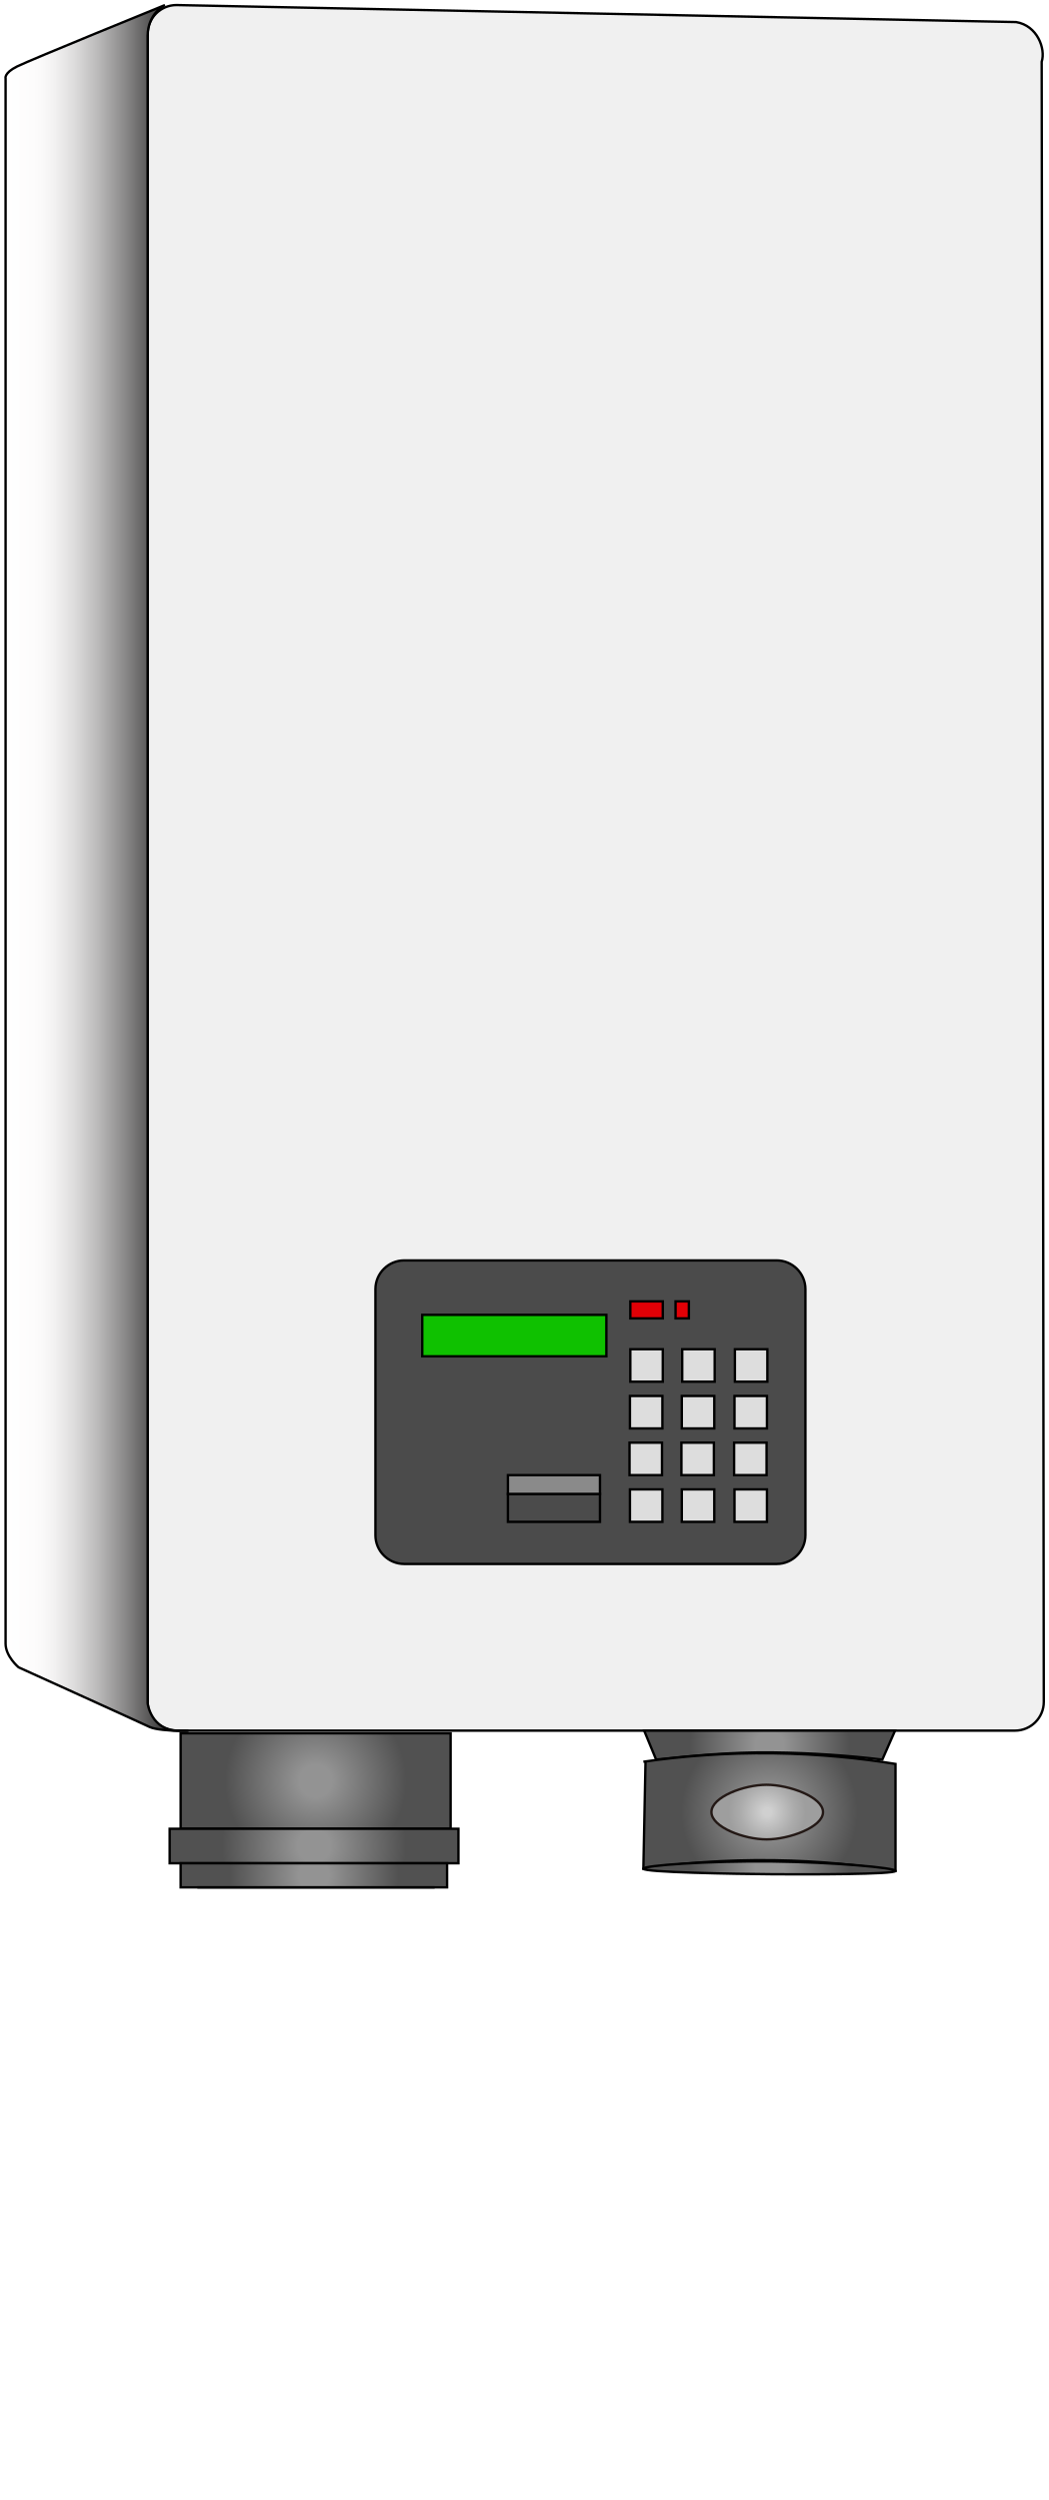
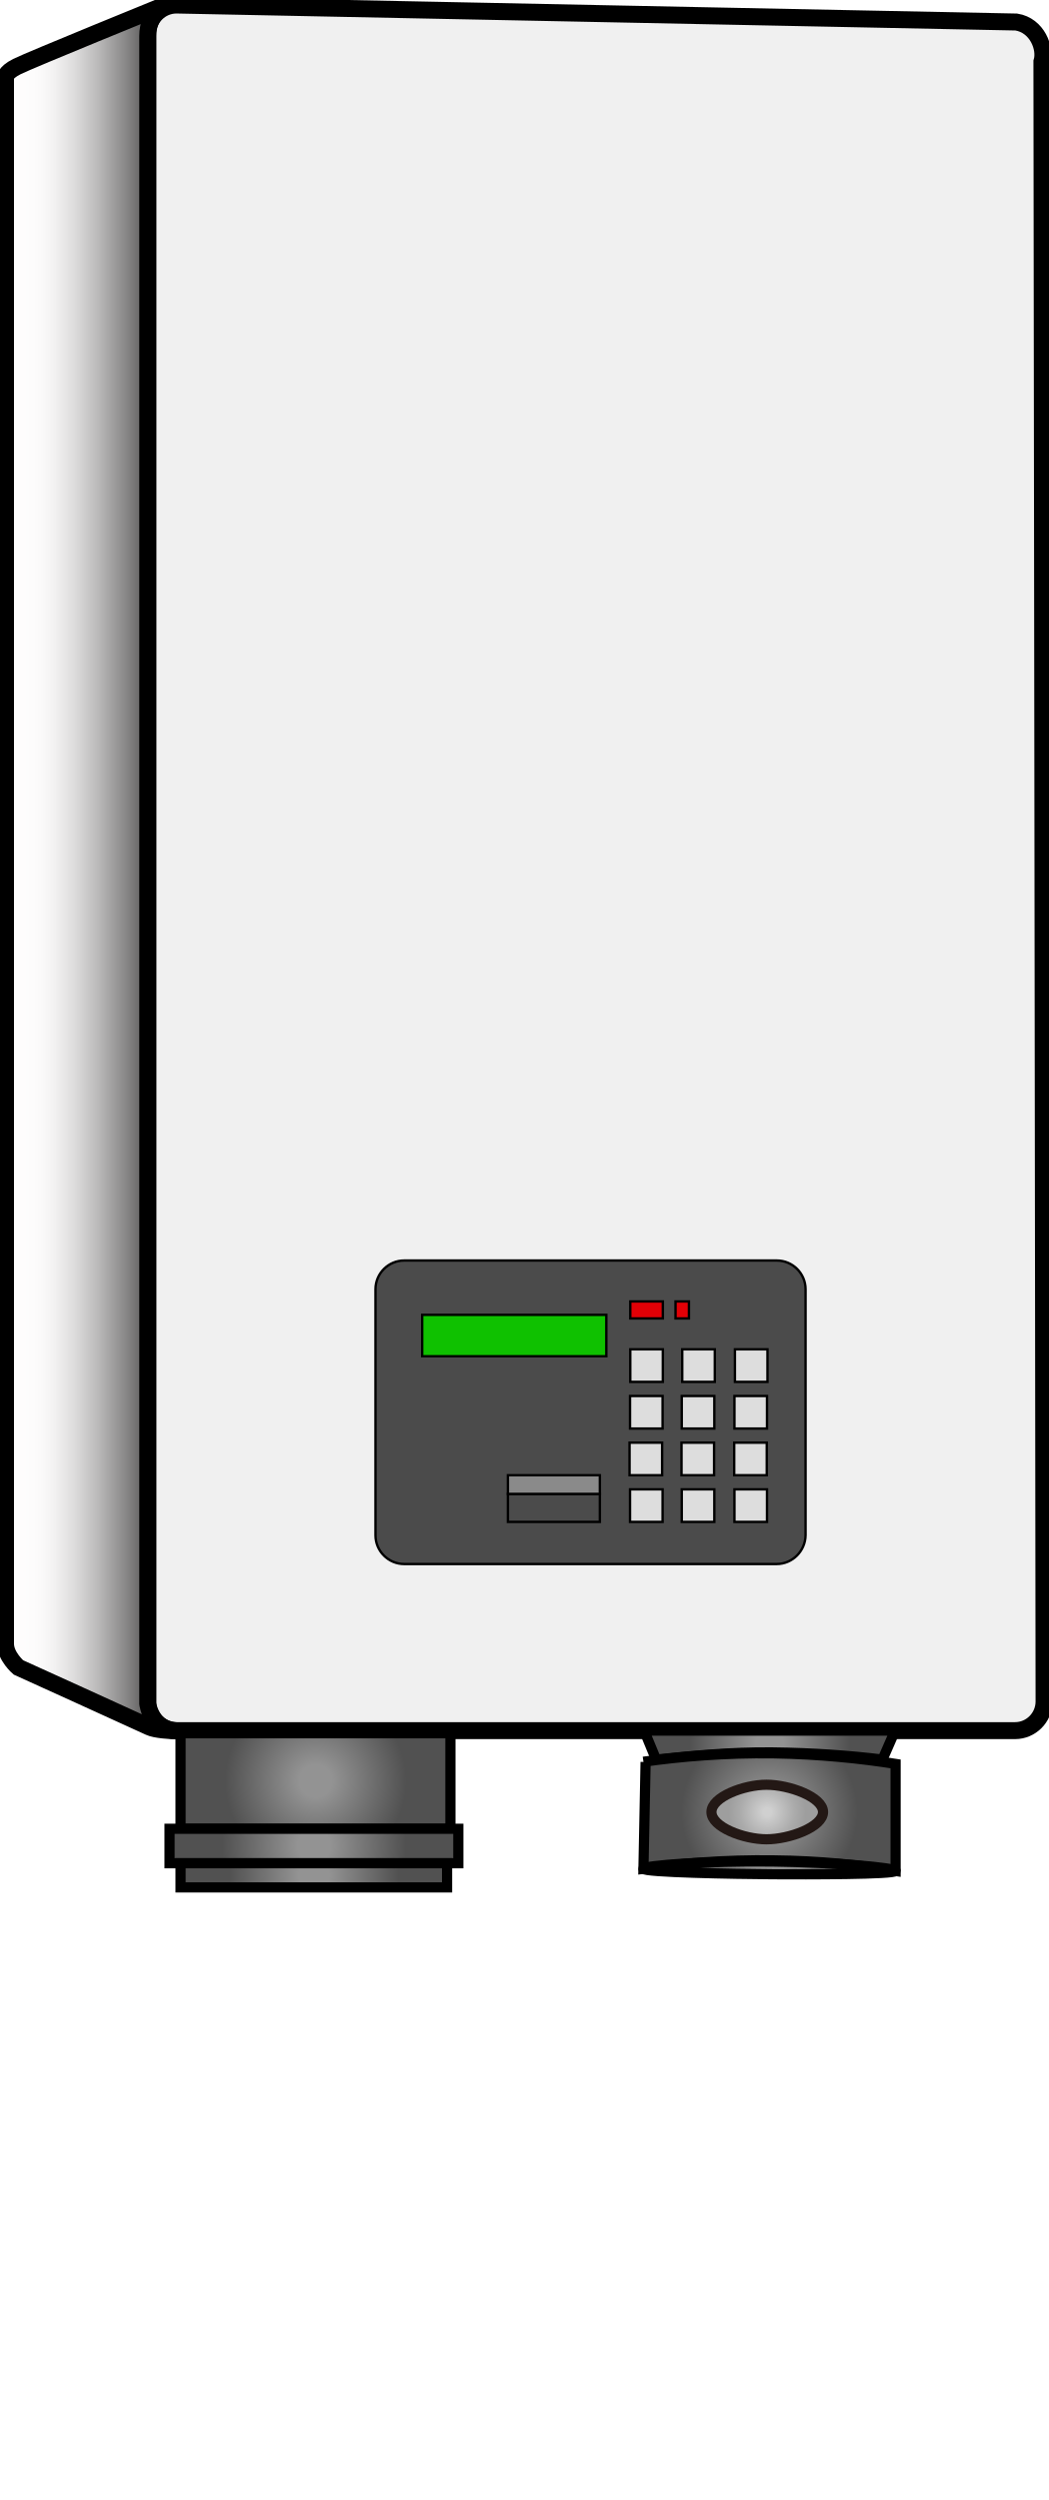
- <svg xmlns="http://www.w3.org/2000/svg" version="1.1" x="0px" y="0px" viewBox="0 0 438 1044" style="enable-background:new 0 0 438 1044;" xml:space="preserve">
+ <svg xmlns="http://www.w3.org/2000/svg" version="1.1" id="레이어_1" x="0px" y="0px" viewBox="0 0 438 1044" style="enable-background:new 0 0 438 1044;" xml:space="preserve">
  <style type="text/css">
- 	.st0{fill:#F0F0F0;stroke:#000000;stroke-miterlimit:10;}
- 	.st1{fill:url(#SVGID_1_);stroke:#000000;stroke-miterlimit:10;}
+ 	.st0{fill:#F0F0F0;stroke:#000000;stroke-width:7.087;stroke-miterlimit:10;}
+ 	.st1{fill:url(#SVGID_1_);stroke:#000000;stroke-width:7.087;stroke-miterlimit:10;}
	.st2{fill:#4B4B4B;stroke:#000000;stroke-miterlimit:10;}
	.st3{fill:#0FC100;stroke:#000000;stroke-miterlimit:10;}
	.st4{fill:#E20006;stroke:#000000;stroke-miterlimit:10;}
	.st5{fill:#DDDDDD;stroke:#000000;stroke-miterlimit:10;}
	.st6{fill:none;stroke:#000000;stroke-miterlimit:10;}
	.st7{fill:#8A8A8A;stroke:#000000;stroke-miterlimit:10;}
- 	.st8{fill:url(#SVGID_2_);stroke:#000000;stroke-miterlimit:10;}
- 	.st9{fill:url(#SVGID_3_);stroke:#000000;stroke-miterlimit:10;}
- 	.st10{fill:url(#SVGID_4_);stroke:#000000;stroke-miterlimit:10;}
- 	.st11{fill:url(#SVGID_5_);stroke:#000000;stroke-miterlimit:10;}
- 	.st12{fill:url(#SVGID_6_);stroke:#000000;stroke-miterlimit:10;}
- 	.st15{fill:url(#SVGID_9_);stroke:#000000;stroke-miterlimit:10;}
- 	.st16{fill:url(#SVGID_10_);stroke:#000000;stroke-miterlimit:10;}
- 	.st17{fill:url(#SVGID_11_);stroke:#231815;stroke-linecap:round;stroke-miterlimit:10;}
+ 	.st8{fill:url(#SVGID_2_);stroke:#000000;stroke-width:4.252;stroke-miterlimit:10;}
+ 	.st9{fill:url(#SVGID_3_);stroke:#000000;stroke-width:4.252;stroke-miterlimit:10;}
+ 	.st10{fill:url(#SVGID_4_);stroke:#000000;stroke-width:4.252;stroke-miterlimit:10;}
+ 	.st11{fill:url(#SVGID_5_);stroke:#000000;stroke-width:4.252;stroke-miterlimit:10;}
+ 	.st12{fill:url(#SVGID_6_);stroke:#000000;stroke-width:4.252;stroke-miterlimit:10;}
+ 	.st13{fill:url(#SVGID_7_);stroke:#000000;stroke-width:4.252;stroke-miterlimit:10;}
+ 	.st14{fill:url(#SVGID_8_);stroke:#231815;stroke-width:4.252;stroke-linecap:round;stroke-miterlimit:10;}
</style>
-   <g id="벡터">
-     <path class="st0" d="M423.89,723H73.67c-6.6,0-12-5.4-12-12V14.11c0-6.6,5.4-12,12-12l350.67,7.11   c8.82,1.44,12.41,11.13,10.67,16.59L435.89,711C435.89,717.6,430.49,723,423.89,723z" />
-     <linearGradient id="SVGID_1_" gradientUnits="userSpaceOnUse" x1="2.296" y1="362.618" x2="78.442" y2="362.618">
-       <stop offset="0" style="stop-color:#FFFFFF" />
-       <stop offset="0.153" style="stop-color:#FDFCFC" />
-       <stop offset="0.202" style="stop-color:#FAF9F9" />
-       <stop offset="0.272" style="stop-color:#F2F1F1" />
-       <stop offset="0.378" style="stop-color:#DDDCDC" />
-       <stop offset="0.509" style="stop-color:#BAB9B9" />
-       <stop offset="0.658" style="stop-color:#898888" />
-       <stop offset="0.824" style="stop-color:#4B4A4A" />
-       <stop offset="1" style="stop-color:#000000" />
-     </linearGradient>
-     <path class="st1" d="M61.67,15c0-9.44,7.22-12.89,7.22-12.89S12.67,25,7.11,27.78s-4.78,5-4.78,5s0,648.56,0,653.89   c0,5.33,5.44,9.89,5.44,9.89s49.78,22.56,54.67,24.89c4.89,2.33,23.96,1.56,12.26,1.56s-13.04-11.41-13.04-11.41V15z" />
-     <path class="st2" d="M324.33,653.37H168.78c-6.6,0-12-5.4-12-12V538.56c0-6.6,5.4-12,12-12h155.56c6.6,0,12,5.4,12,12v102.81   C336.33,647.97,330.93,653.37,324.33,653.37z" />
-     <rect x="176.33" y="549.3" class="st3" width="76.89" height="17.33" />
-     <rect x="263.22" y="543.67" class="st4" width="13.56" height="7.11" />
-     <rect x="282.11" y="543.67" class="st4" width="5.56" height="7.11" />
-     <rect x="263.22" y="563.67" class="st5" width="13.56" height="13.56" />
-     <rect x="284.89" y="563.67" class="st5" width="13.56" height="13.56" />
-     <rect x="306.89" y="563.67" class="st5" width="13.56" height="13.56" />
-     <rect x="263.06" y="583.19" class="st5" width="13.56" height="13.56" />
-     <rect x="284.72" y="583.19" class="st5" width="13.56" height="13.56" />
-     <rect x="306.72" y="583.19" class="st5" width="13.56" height="13.56" />
-     <rect x="262.89" y="602.7" class="st5" width="13.56" height="13.56" />
-     <rect x="284.56" y="602.7" class="st5" width="13.56" height="13.56" />
-     <rect x="306.56" y="602.7" class="st5" width="13.56" height="13.56" />
-     <rect x="263.06" y="622.22" class="st5" width="13.56" height="13.56" />
-     <rect x="284.72" y="622.22" class="st5" width="13.56" height="13.56" />
-     <rect x="306.72" y="622.22" class="st5" width="13.56" height="13.56" />
-     <rect x="212.11" y="624.11" class="st6" width="38.44" height="11.67" />
-     <rect x="212.11" y="616.26" class="st7" width="38.44" height="7.85" />
-     <radialGradient id="SVGID_2_" cx="131.814" cy="744.062" r="42.28" gradientUnits="userSpaceOnUse">
-       <stop offset="0.161" style="stop-color:#939393" />
-       <stop offset="0.894" style="stop-color:#515151" />
-     </radialGradient>
-     <rect x="75.44" y="724.12" class="st8" width="112.74" height="39.88" />
-     <radialGradient id="SVGID_3_" cx="131.148" cy="771.204" r="42.939" gradientUnits="userSpaceOnUse">
-       <stop offset="0.161" style="stop-color:#939393" />
-       <stop offset="0.894" style="stop-color:#515151" />
-     </radialGradient>
-     <rect x="70.85" y="764" class="st9" width="120.59" height="14.41" />
-     <radialGradient id="SVGID_4_" cx="131.073" cy="783.444" r="39.498" gradientUnits="userSpaceOnUse">
-       <stop offset="0.161" style="stop-color:#939393" />
-       <stop offset="0.894" style="stop-color:#515151" />
-     </radialGradient>
-     <rect x="75.44" y="778.41" class="st10" width="111.26" height="10.07" />
-     <radialGradient id="SVGID_5_" cx="131.965" cy="788.481" r="35.041" gradientUnits="userSpaceOnUse">
-       <stop offset="0.161" style="stop-color:#939393" />
-       <stop offset="0.894" style="stop-color:#515151" />
-     </radialGradient>
-     <line class="st11" x1="82.41" y1="788.48" x2="181.52" y2="788.48" />
-     <radialGradient id="SVGID_6_" cx="321.389" cy="729.056" r="37.291" gradientUnits="userSpaceOnUse">
-       <stop offset="0.161" style="stop-color:#939393" />
-       <stop offset="0.894" style="stop-color:#515151" />
-     </radialGradient>
-     <path class="st12" d="M274,735.11c14.66-1.51,30.75-3.21,48.67-3c16.66,0.2,32,1.35,45.78,3l5.33-12.11H269L274,735.11z" />
-     <radialGradient id="SVGID_9_" cx="321.315" cy="757.023" r="41.084" gradientUnits="userSpaceOnUse">
-       <stop offset="0.161" style="stop-color:#939393" />
-       <stop offset="0.894" style="stop-color:#515151" />
-     </radialGradient>
-     <path class="st15" d="M268.67,736c15.56-2.24,33.92-3.81,54.48-3.52c19.07,0.27,36.16,2.07,50.81,4.44v44.67   c-14.65-2.37-31.74-4.18-50.81-4.44c-20.57-0.29-38.92,1.28-54.48,3.52l0.89-44.56" />
-     <radialGradient id="SVGID_10_" cx="321.315" cy="780.338" r="37.277" gradientUnits="userSpaceOnUse">
-       <stop offset="0.161" style="stop-color:#939393" />
-       <stop offset="0.894" style="stop-color:#515151" />
-     </radialGradient>
-     <path class="st16" d="M268.67,780.67c0.02,1.55,37.77,2.2,54.04,2.33c13.99,0.11,51.21,0.12,51.26-1.4   c0.04-1.27-25.54-3.64-51.3-3.93C295.46,777.35,268.65,779.36,268.67,780.67z" />
-   </g>
-   <radialGradient id="SVGID_11_" cx="320.389" cy="757.023" r="18.342" gradientUnits="userSpaceOnUse">
-     <stop offset="0.096" style="stop-color:#D0D0D0" />
+   <path class="st0" d="M423.9,723H73.7c-6.6,0-12-5.4-12-12V14.1c0-6.6,5.4-12,12-12l350.7,7.1c8.8,1.4,12.4,11.1,10.7,16.6l0.9,685.2  C435.9,717.6,430.5,723,423.9,723z" />
+   <linearGradient id="SVGID_1_" gradientUnits="userSpaceOnUse" x1="2.293" y1="680.654" x2="78.437" y2="680.654" gradientTransform="matrix(1 0 0 -1 0 1043.276)">
+     <stop offset="0" style="stop-color:#FFFFFF" />
+     <stop offset="0.153" style="stop-color:#FDFCFC" />
+     <stop offset="0.202" style="stop-color:#FAF9F9" />
+     <stop offset="0.272" style="stop-color:#F2F1F1" />
+     <stop offset="0.378" style="stop-color:#DDDCDC" />
+     <stop offset="0.509" style="stop-color:#BAB9B9" />
+     <stop offset="0.658" style="stop-color:#898888" />
+     <stop offset="0.824" style="stop-color:#4B4A4A" />
+     <stop offset="1" style="stop-color:#000000" />
+   </linearGradient>
+   <path class="st1" d="M61.7,15c0-9.4,7.2-12.9,7.2-12.9S12.7,25,7.1,27.8s-4.8,5-4.8,5s0,648.6,0,653.9c0,5.3,5.4,9.9,5.4,9.9  s49.8,22.6,54.7,24.9s24,1.6,12.3,1.6s-13-11.4-13-11.4L61.7,15L61.7,15z" />
+   <path class="st2" d="M324.3,653.4H168.8c-6.6,0-12-5.4-12-12V538.6c0-6.6,5.4-12,12-12h155.6c6.6,0,12,5.4,12,12v102.8  C336.3,648,330.9,653.4,324.3,653.4z" />
+   <rect x="176.3" y="549.3" class="st3" width="76.9" height="17.3" />
+   <rect x="263.2" y="543.7" class="st4" width="13.6" height="7.1" />
+   <rect x="282.1" y="543.7" class="st4" width="5.6" height="7.1" />
+   <rect x="263.2" y="563.7" class="st5" width="13.6" height="13.6" />
+   <rect x="284.9" y="563.7" class="st5" width="13.6" height="13.6" />
+   <rect x="306.9" y="563.7" class="st5" width="13.6" height="13.6" />
+   <rect x="263.1" y="583.2" class="st5" width="13.6" height="13.6" />
+   <rect x="284.7" y="583.2" class="st5" width="13.6" height="13.6" />
+   <rect x="306.7" y="583.2" class="st5" width="13.6" height="13.6" />
+   <rect x="262.9" y="602.7" class="st5" width="13.6" height="13.6" />
+   <rect x="284.6" y="602.7" class="st5" width="13.6" height="13.6" />
+   <rect x="306.6" y="602.7" class="st5" width="13.6" height="13.6" />
+   <rect x="263.1" y="622.2" class="st5" width="13.6" height="13.6" />
+   <rect x="284.7" y="622.2" class="st5" width="13.6" height="13.6" />
+   <rect x="306.7" y="622.2" class="st5" width="13.6" height="13.6" />
+   <rect x="212.1" y="624.1" class="st6" width="38.4" height="11.7" />
+   <rect x="212.1" y="616.3" class="st7" width="38.4" height="7.8" />
+   <radialGradient id="SVGID_2_" cx="131.81" cy="299.216" r="42.28" gradientTransform="matrix(1 0 0 -1 0 1043.276)" gradientUnits="userSpaceOnUse">
+     <stop offset="0.161" style="stop-color:#939393" />
+     <stop offset="0.894" style="stop-color:#515151" />
+   </radialGradient>
+   <rect x="75.4" y="724.1" class="st8" width="112.7" height="39.9" />
+   <radialGradient id="SVGID_3_" cx="131.145" cy="272.071" r="42.938" gradientTransform="matrix(1 0 0 -1 0 1043.276)" gradientUnits="userSpaceOnUse">
+     <stop offset="0.161" style="stop-color:#939393" />
+     <stop offset="0.894" style="stop-color:#515151" />
+   </radialGradient>
+   <rect x="70.8" y="764" class="st9" width="120.6" height="14.4" />
+   <radialGradient id="SVGID_4_" cx="131.07" cy="259.831" r="39.497" gradientTransform="matrix(1 0 0 -1 0 1043.276)" gradientUnits="userSpaceOnUse">
+     <stop offset="0.161" style="stop-color:#939393" />
+     <stop offset="0.894" style="stop-color:#515151" />
+   </radialGradient>
+   <rect x="75.4" y="778.4" class="st10" width="111.3" height="10.1" />
+   <line class="st6" x1="82.4" y1="788.5" x2="181.5" y2="788.5" />
+   <radialGradient id="SVGID_5_" cx="321.39" cy="314.221" r="37.292" gradientTransform="matrix(1 0 0 -1 0 1043.276)" gradientUnits="userSpaceOnUse">
+     <stop offset="0.161" style="stop-color:#939393" />
+     <stop offset="0.894" style="stop-color:#515151" />
+   </radialGradient>
+   <path class="st11" d="M274,735.1c14.7-1.5,30.8-3.2,48.7-3c16.7,0.2,32,1.3,45.8,3l5.3-12.1H269L274,735.1z" />
+   <radialGradient id="SVGID_6_" cx="321.315" cy="286.258" r="41.081" gradientTransform="matrix(1 0 0 -1 0 1043.276)" gradientUnits="userSpaceOnUse">
+     <stop offset="0.161" style="stop-color:#939393" />
+     <stop offset="0.894" style="stop-color:#515151" />
+   </radialGradient>
+   <path class="st12" d="M268.7,736c15.6-2.2,33.9-3.8,54.5-3.5c19.1,0.3,36.2,2.1,50.8,4.4v44.7c-14.6-2.4-31.7-4.2-50.8-4.4  c-20.6-0.3-38.9,1.3-54.5,3.5l0.9-44.6" />
+   <radialGradient id="SVGID_7_" cx="321.32" cy="262.936" r="37.278" gradientTransform="matrix(1 0 0 -1 0 1043.276)" gradientUnits="userSpaceOnUse">
+     <stop offset="0.161" style="stop-color:#939393" />
+     <stop offset="0.894" style="stop-color:#515151" />
+   </radialGradient>
+   <path class="st13" d="M268.7,780.7c0,1.5,37.8,2.2,54,2.3c14,0.1,51.2,0.1,51.3-1.4c0-1.3-25.5-3.6-51.3-3.9  C295.5,777.3,268.6,779.4,268.7,780.7z" />
+   <radialGradient id="SVGID_8_" cx="320.39" cy="286.246" r="18.345" gradientTransform="matrix(1 0 0 -1 0 1043.276)" gradientUnits="userSpaceOnUse">
+     <stop offset="9.550000e-02" style="stop-color:#D0D0D0" />
    <stop offset="0.149" style="stop-color:#CCCCCC" />
    <stop offset="0.621" style="stop-color:#ABABAB" />
    <stop offset="0.879" style="stop-color:#9E9E9E" />
  </radialGradient>
-   <path class="st17" d="M320.13,745.62c9.41,0,23.56,5.11,23.56,11.41c0,6.3-14.15,11.41-23.56,11.41c-9.41,0-23.04-5.11-23.04-11.41  C297.09,750.72,310.72,745.62,320.13,745.62z" />
+   <path class="st14" d="M320.1,745.6c9.4,0,23.6,5.1,23.6,11.4s-14.1,11.4-23.6,11.4s-23-5.1-23-11.4  C297.1,750.7,310.7,745.6,320.1,745.6z" />
</svg>
